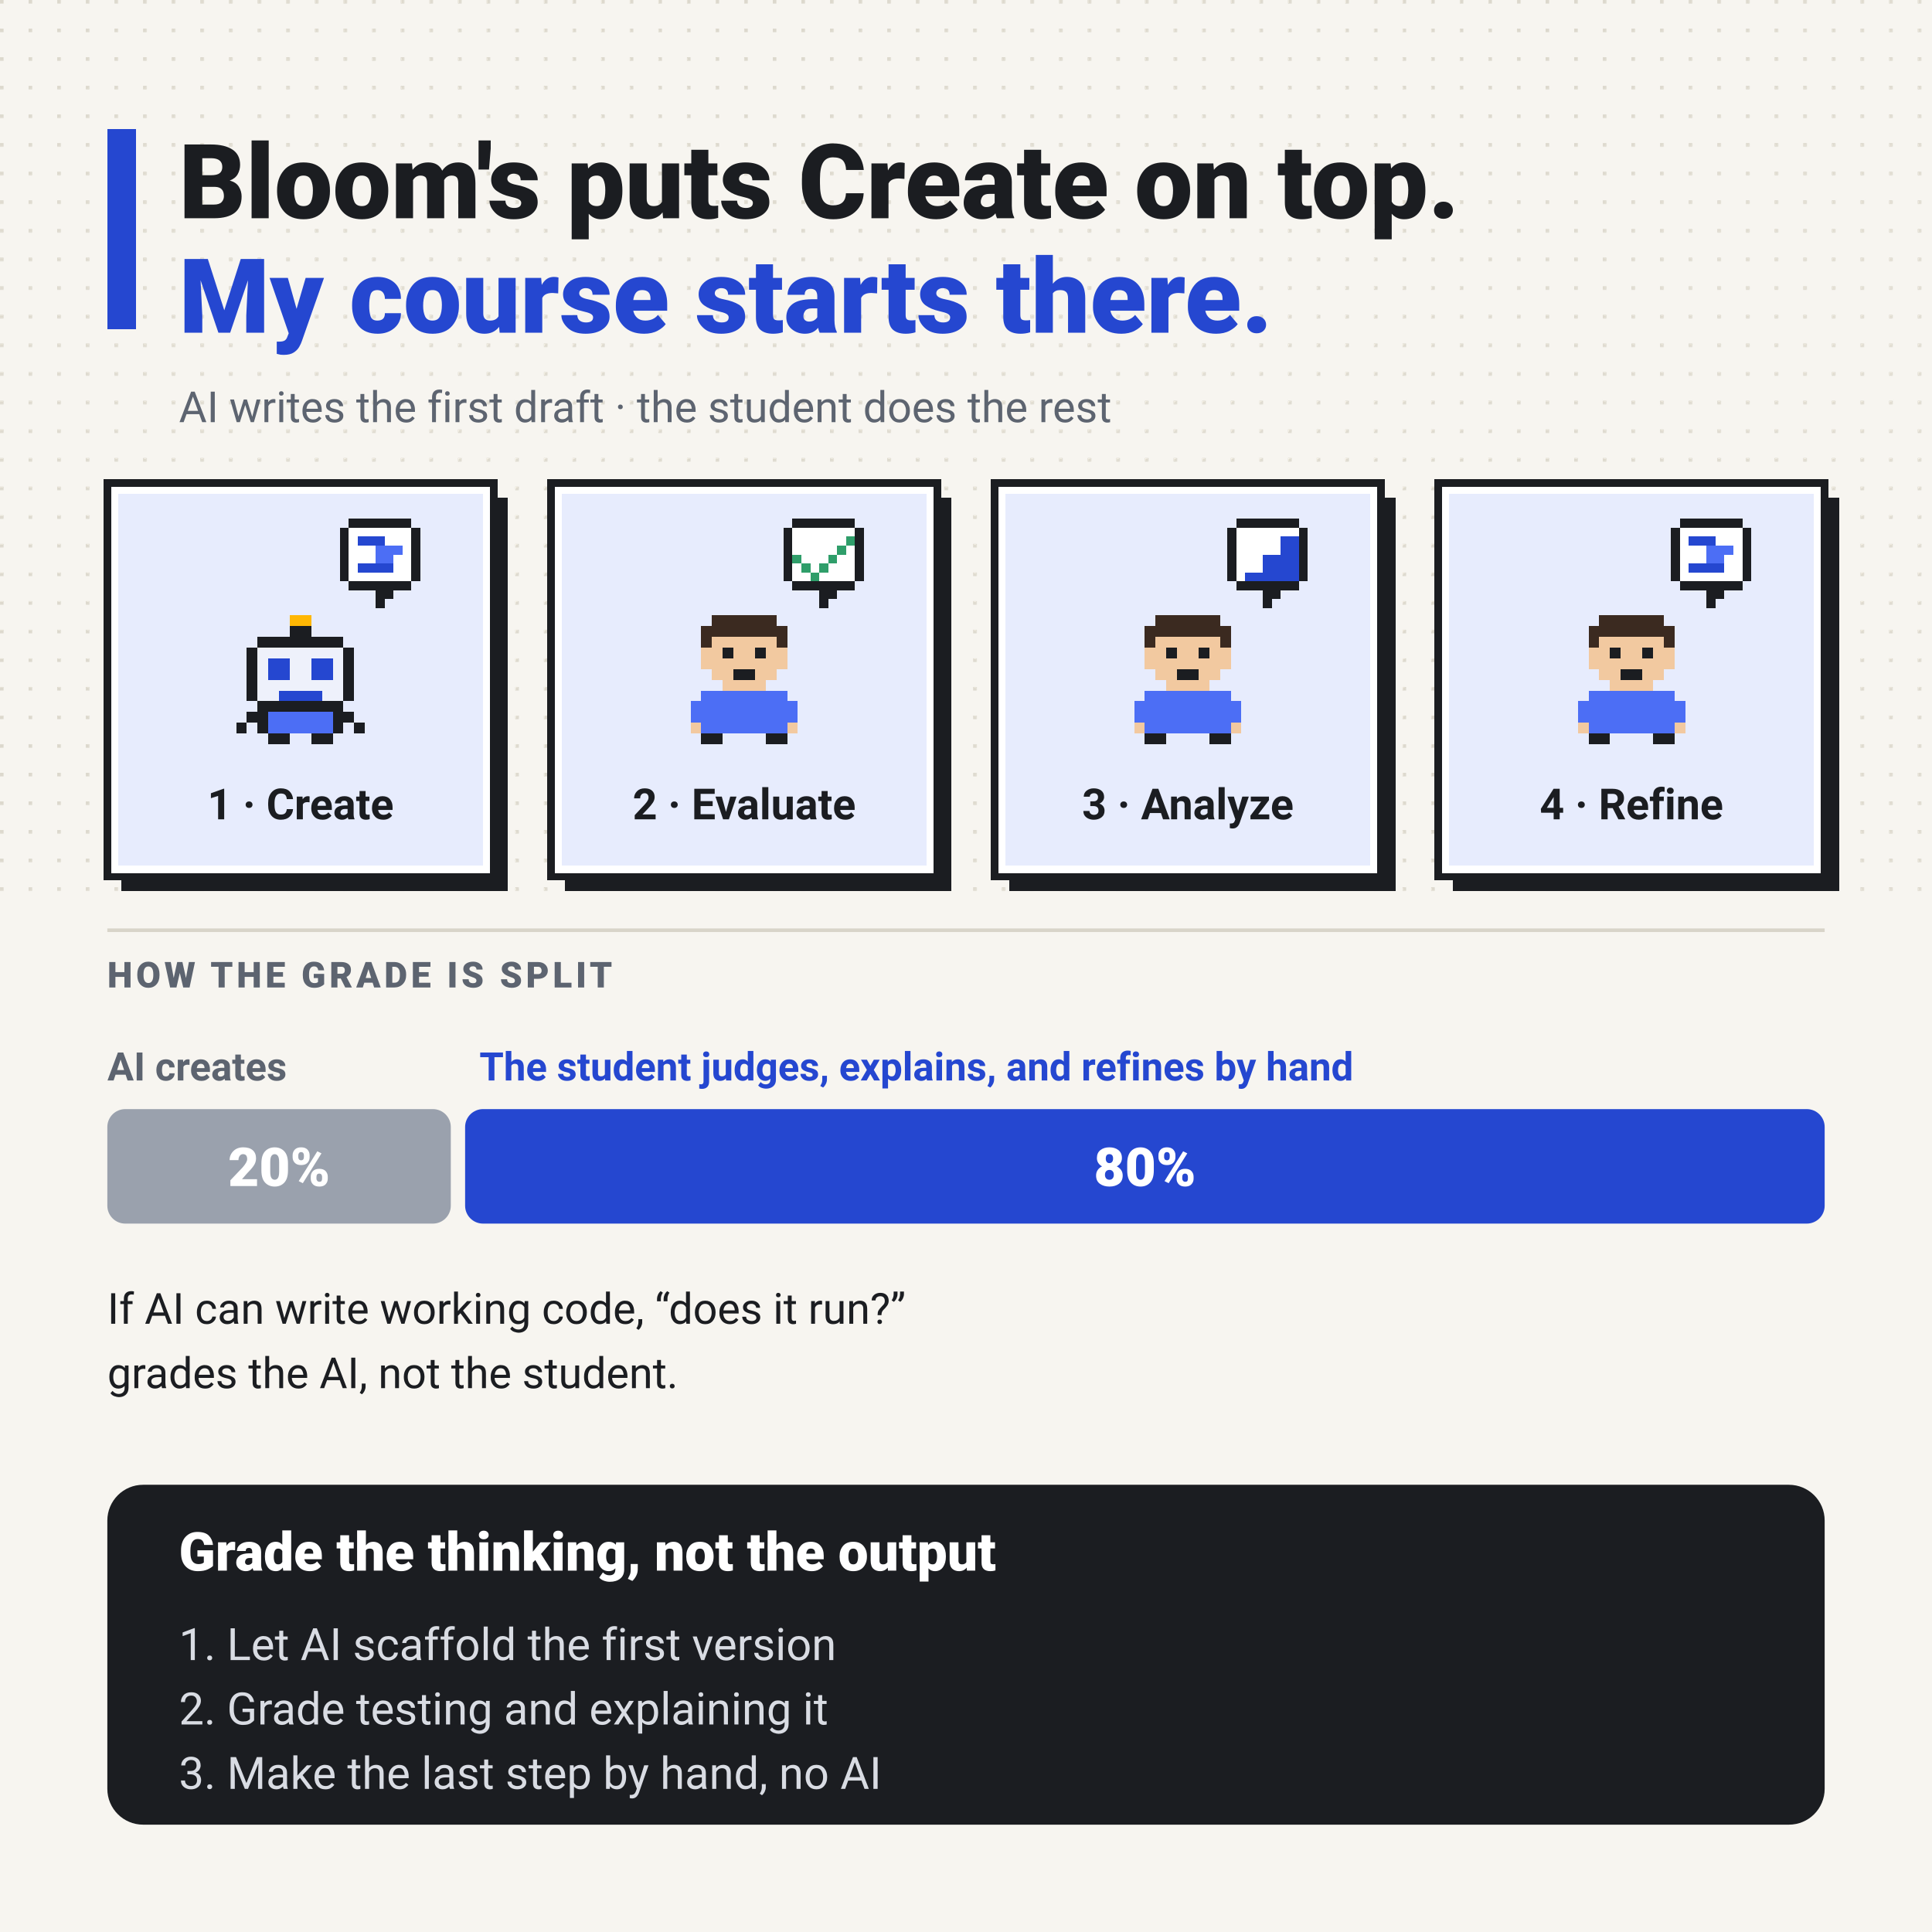
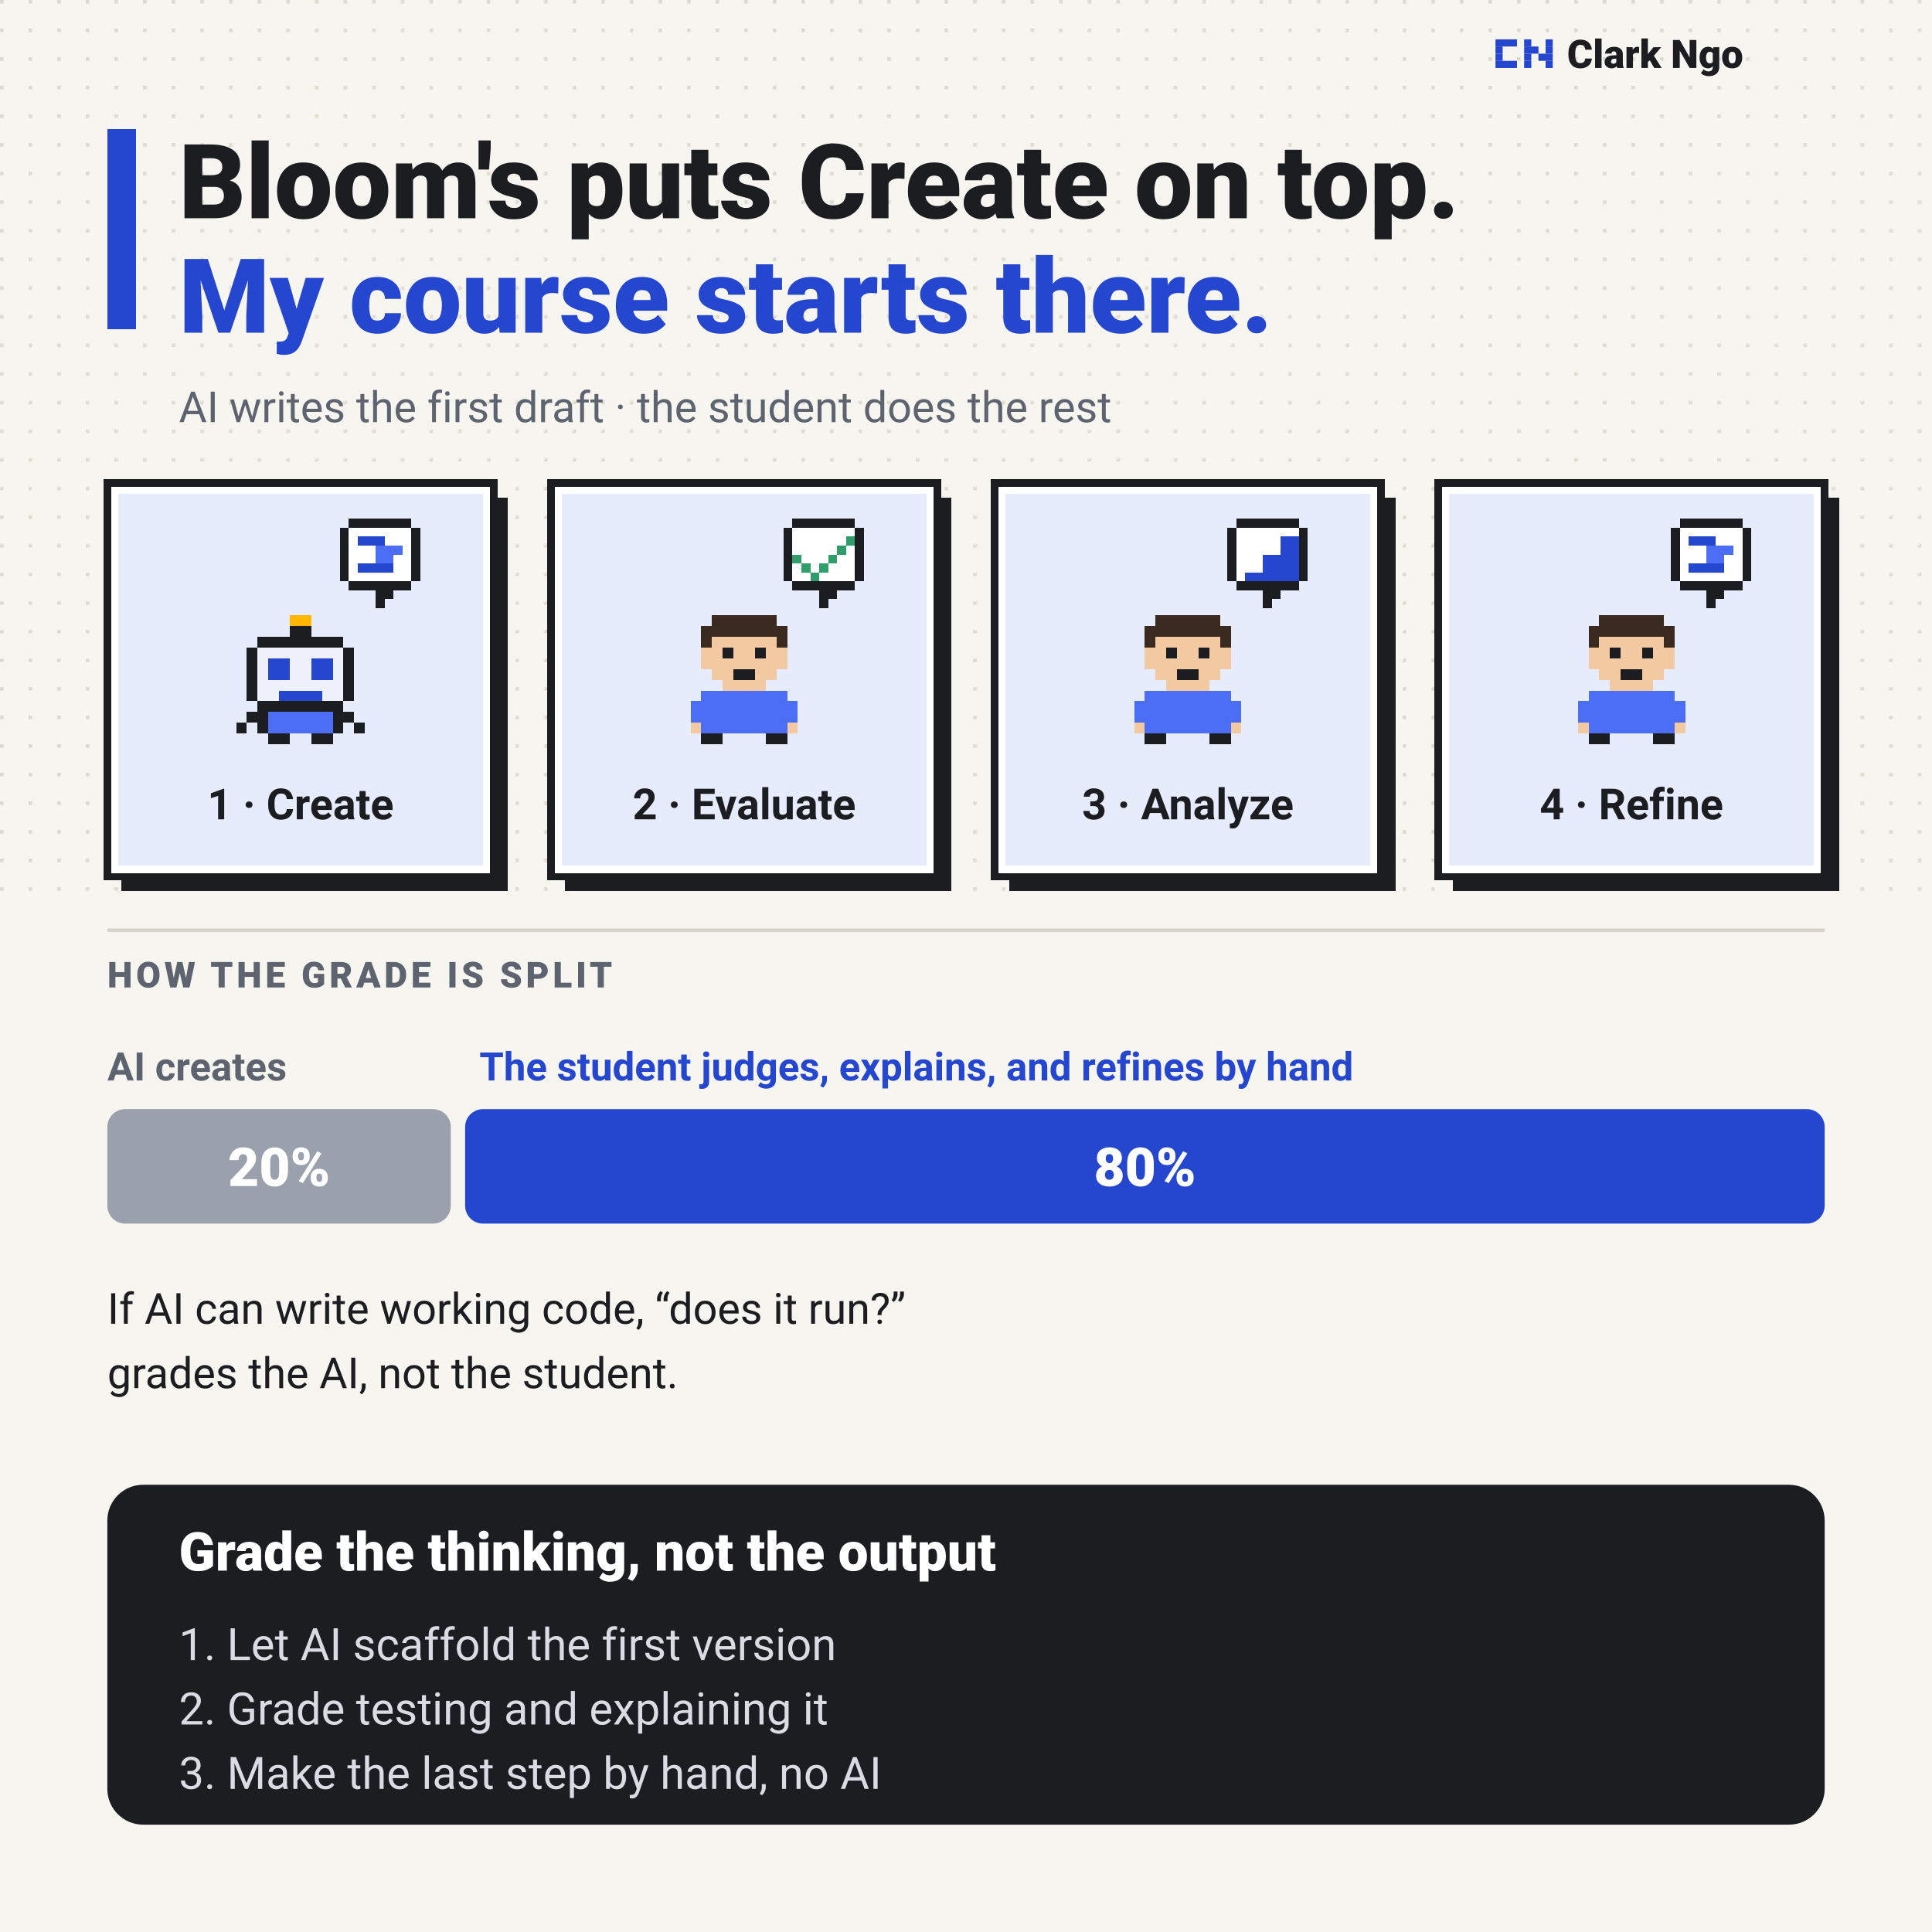
<svg xmlns="http://www.w3.org/2000/svg" viewBox="0 0 1080 1080" width="1080" height="1080" font-family="-apple-system, 'Segoe UI', Roboto, Helvetica, Arial, sans-serif">
  <style>
    .px rect, .px path { shape-rendering: crispEdges; }
    .march { stroke-dasharray: 16 16; animation: march 0.6s steps(4) infinite; }
    @keyframes march { to { stroke-dashoffset: -32; } }
    .bob { animation: bob 0.6s steps(1) infinite; }
    @keyframes bob { 0% { transform: translateY(0); } 50% { transform: translateY(-8px); } }

    .on { animation: on 6s steps(1) infinite both; }
    @keyframes on { 0% { opacity: 1; } 25% { opacity: 0; } 100% { opacity: 0; } }
    .bar { transform-box: fill-box; transform-origin: left center; animation: grow 6s linear infinite both; }
    @keyframes grow { 0% { transform: scaleX(0); } 15%, 92% { transform: scaleX(1); } 98%, 100% { transform: scaleX(0); } }
    .num { animation: num 6s linear infinite both; }
    @keyframes num { 0%, 12% { opacity: 0; } 18%, 92% { opacity: 1; } 96%, 100% { opacity: 0; } }
  </style>
  <defs>
    <pattern id="grid" width="16" height="16" patternUnits="userSpaceOnUse">
      <rect width="2" height="2" fill="#dcd8cd" />
    </pattern>
  </defs>
  <rect width="1080" height="1080" fill="#f7f5f0" />
  <g class="px">
    <rect width="1080" height="500" fill="url(#grid)" />
    <rect x="60" y="72" width="16" height="112" fill="#2547d0" />
    <text x="100" y="122" font-size="58" font-weight="800" fill="#1b1d21">Bloom's puts Create on top.</text>
    <text x="100" y="186" font-size="58" font-weight="800" fill="#2547d0">My course starts there.</text>
    <text x="100" y="236" font-size="24" fill="#5d6470">AI writes the first draft · the student does the rest</text>
    <g>
      <rect x="68" y="278" width="216" height="220" fill="#1b1d21" />
      <rect x="60" y="270" width="216" height="220" fill="#fff" stroke="#1b1d21" stroke-width="4" />
      <rect class="on" style="animation-delay:-6.0s" x="66" y="276" width="204" height="208" fill="#e7ecfd" />
      <g class="bob" style="animation-delay:0.00s">
        <rect x="162" y="344" width="12" height="6" fill="#ffb703" />
        <rect x="162" y="350" width="12" height="6" fill="#1b1d21" />
        <rect x="144" y="356" width="48" height="6" fill="#1b1d21" />
        <rect x="138" y="362" width="6" height="6" fill="#1b1d21" />
        <rect x="144" y="362" width="48" height="6" fill="#eef1fb" />
        <rect x="192" y="362" width="6" height="6" fill="#1b1d21" />
        <rect x="138" y="368" width="6" height="6" fill="#1b1d21" />
        <rect x="144" y="368" width="6" height="6" fill="#eef1fb" />
        <rect x="150" y="368" width="12" height="6" fill="#2547d0" />
        <rect x="162" y="368" width="12" height="6" fill="#eef1fb" />
        <rect x="174" y="368" width="12" height="6" fill="#2547d0" />
        <rect x="186" y="368" width="6" height="6" fill="#eef1fb" />
        <rect x="192" y="368" width="6" height="6" fill="#1b1d21" />
        <rect x="138" y="374" width="6" height="6" fill="#1b1d21" />
        <rect x="144" y="374" width="6" height="6" fill="#eef1fb" />
        <rect x="150" y="374" width="12" height="6" fill="#2547d0" />
        <rect x="162" y="374" width="12" height="6" fill="#eef1fb" />
        <rect x="174" y="374" width="12" height="6" fill="#2547d0" />
        <rect x="186" y="374" width="6" height="6" fill="#eef1fb" />
        <rect x="192" y="374" width="6" height="6" fill="#1b1d21" />
        <rect x="138" y="380" width="6" height="6" fill="#1b1d21" />
        <rect x="144" y="380" width="48" height="6" fill="#eef1fb" />
        <rect x="192" y="380" width="6" height="6" fill="#1b1d21" />
        <rect x="138" y="386" width="6" height="6" fill="#1b1d21" />
        <rect x="144" y="386" width="12" height="6" fill="#eef1fb" />
        <rect x="156" y="386" width="24" height="6" fill="#2547d0" />
        <rect x="180" y="386" width="12" height="6" fill="#eef1fb" />
        <rect x="192" y="386" width="6" height="6" fill="#1b1d21" />
        <rect x="144" y="392" width="48" height="6" fill="#1b1d21" />
        <rect x="138" y="398" width="12" height="6" fill="#1b1d21" />
        <rect x="150" y="398" width="36" height="6" fill="#4c6ef5" />
        <rect x="186" y="398" width="12" height="6" fill="#1b1d21" />
        <rect x="132" y="404" width="6" height="6" fill="#1b1d21" />
        <rect x="144" y="404" width="6" height="6" fill="#1b1d21" />
        <rect x="150" y="404" width="36" height="6" fill="#4c6ef5" />
        <rect x="186" y="404" width="6" height="6" fill="#1b1d21" />
        <rect x="198" y="404" width="6" height="6" fill="#1b1d21" />
        <rect x="150" y="410" width="12" height="6" fill="#1b1d21" />
        <rect x="174" y="410" width="12" height="6" fill="#1b1d21" />
      </g>
      <rect x="195" y="290" width="35" height="5" fill="#1b1d21" />
      <rect x="190" y="295" width="5" height="5" fill="#1b1d21" />
      <rect x="195" y="295" width="35" height="5" fill="#ffffff" />
      <rect x="230" y="295" width="5" height="5" fill="#1b1d21" />
      <rect x="190" y="300" width="5" height="5" fill="#1b1d21" />
      <rect x="195" y="300" width="5" height="5" fill="#ffffff" />
      <rect x="200" y="300" width="15" height="5" fill="#2547d0" />
      <rect x="215" y="300" width="15" height="5" fill="#ffffff" />
      <rect x="230" y="300" width="5" height="5" fill="#1b1d21" />
      <rect x="190" y="305" width="5" height="5" fill="#1b1d21" />
      <rect x="195" y="305" width="15" height="5" fill="#ffffff" />
      <rect x="210" y="305" width="15" height="5" fill="#4c6ef5" />
      <rect x="225" y="305" width="5" height="5" fill="#ffffff" />
      <rect x="230" y="305" width="5" height="5" fill="#1b1d21" />
      <rect x="190" y="310" width="5" height="5" fill="#1b1d21" />
      <rect x="195" y="310" width="15" height="5" fill="#ffffff" />
      <rect x="210" y="310" width="10" height="5" fill="#4c6ef5" />
      <rect x="220" y="310" width="10" height="5" fill="#ffffff" />
      <rect x="230" y="310" width="5" height="5" fill="#1b1d21" />
      <rect x="190" y="315" width="5" height="5" fill="#1b1d21" />
      <rect x="195" y="315" width="5" height="5" fill="#ffffff" />
      <rect x="200" y="315" width="20" height="5" fill="#2547d0" />
      <rect x="220" y="315" width="10" height="5" fill="#ffffff" />
      <rect x="230" y="315" width="5" height="5" fill="#1b1d21" />
      <rect x="190" y="320" width="5" height="5" fill="#1b1d21" />
      <rect x="195" y="320" width="35" height="5" fill="#ffffff" />
      <rect x="230" y="320" width="5" height="5" fill="#1b1d21" />
      <rect x="195" y="325" width="35" height="5" fill="#1b1d21" />
      <rect x="210" y="330" width="10" height="5" fill="#1b1d21" />
      <rect x="210" y="335" width="5" height="5" fill="#1b1d21" />
      <text x="168" y="458" font-size="24" font-weight="700" fill="#1b1d21" text-anchor="middle">1 · Create</text>
    </g>
    <g>
      <rect x="316" y="278" width="216" height="220" fill="#1b1d21" />
      <rect x="308" y="270" width="216" height="220" fill="#fff" stroke="#1b1d21" stroke-width="4" />
      <rect class="on" style="animation-delay:-4.5s" x="314" y="276" width="204" height="208" fill="#e7ecfd" />
      <g class="bob" style="animation-delay:0.15s">
        <rect x="398" y="344" width="36" height="6" fill="#3b2a20" />
        <rect x="392" y="350" width="48" height="6" fill="#3b2a20" />
        <rect x="392" y="356" width="6" height="6" fill="#3b2a20" />
        <rect x="398" y="356" width="36" height="6" fill="#f2c9a0" />
        <rect x="434" y="356" width="6" height="6" fill="#3b2a20" />
        <rect x="392" y="362" width="12" height="6" fill="#f2c9a0" />
        <rect x="404" y="362" width="6" height="6" fill="#1b1d21" />
        <rect x="410" y="362" width="12" height="6" fill="#f2c9a0" />
        <rect x="422" y="362" width="6" height="6" fill="#1b1d21" />
        <rect x="428" y="362" width="12" height="6" fill="#f2c9a0" />
        <rect x="392" y="368" width="48" height="6" fill="#f2c9a0" />
        <rect x="398" y="374" width="12" height="6" fill="#f2c9a0" />
        <rect x="410" y="374" width="12" height="6" fill="#1b1d21" />
        <rect x="422" y="374" width="12" height="6" fill="#f2c9a0" />
        <rect x="404" y="380" width="24" height="6" fill="#f2c9a0" />
        <rect x="392" y="386" width="48" height="6" fill="#4c6ef5" />
        <rect x="386" y="392" width="60" height="6" fill="#4c6ef5" />
        <rect x="386" y="398" width="60" height="6" fill="#4c6ef5" />
        <rect x="386" y="404" width="6" height="6" fill="#f2c9a0" />
        <rect x="392" y="404" width="48" height="6" fill="#4c6ef5" />
        <rect x="440" y="404" width="6" height="6" fill="#f2c9a0" />
        <rect x="392" y="410" width="12" height="6" fill="#1b1d21" />
        <rect x="428" y="410" width="12" height="6" fill="#1b1d21" />
      </g>
      <rect x="443" y="290" width="35" height="5" fill="#1b1d21" />
      <rect x="438" y="295" width="5" height="5" fill="#1b1d21" />
      <rect x="443" y="295" width="35" height="5" fill="#ffffff" />
      <rect x="478" y="295" width="5" height="5" fill="#1b1d21" />
      <rect x="438" y="300" width="5" height="5" fill="#1b1d21" />
      <rect x="443" y="300" width="30" height="5" fill="#ffffff" />
      <rect x="473" y="300" width="5" height="5" fill="#2f9e6a" />
      <rect x="478" y="300" width="5" height="5" fill="#1b1d21" />
      <rect x="438" y="305" width="5" height="5" fill="#1b1d21" />
      <rect x="443" y="305" width="25" height="5" fill="#ffffff" />
      <rect x="468" y="305" width="5" height="5" fill="#2f9e6a" />
      <rect x="473" y="305" width="5" height="5" fill="#ffffff" />
      <rect x="478" y="305" width="5" height="5" fill="#1b1d21" />
      <rect x="438" y="310" width="5" height="5" fill="#1b1d21" />
      <rect x="443" y="310" width="5" height="5" fill="#2f9e6a" />
      <rect x="448" y="310" width="15" height="5" fill="#ffffff" />
      <rect x="463" y="310" width="5" height="5" fill="#2f9e6a" />
      <rect x="468" y="310" width="10" height="5" fill="#ffffff" />
      <rect x="478" y="310" width="5" height="5" fill="#1b1d21" />
      <rect x="438" y="315" width="5" height="5" fill="#1b1d21" />
      <rect x="443" y="315" width="5" height="5" fill="#ffffff" />
      <rect x="448" y="315" width="5" height="5" fill="#2f9e6a" />
      <rect x="453" y="315" width="5" height="5" fill="#ffffff" />
      <rect x="458" y="315" width="5" height="5" fill="#2f9e6a" />
      <rect x="463" y="315" width="15" height="5" fill="#ffffff" />
      <rect x="478" y="315" width="5" height="5" fill="#1b1d21" />
      <rect x="438" y="320" width="5" height="5" fill="#1b1d21" />
      <rect x="443" y="320" width="10" height="5" fill="#ffffff" />
      <rect x="453" y="320" width="5" height="5" fill="#2f9e6a" />
      <rect x="458" y="320" width="20" height="5" fill="#ffffff" />
      <rect x="478" y="320" width="5" height="5" fill="#1b1d21" />
      <rect x="443" y="325" width="35" height="5" fill="#1b1d21" />
      <rect x="458" y="330" width="10" height="5" fill="#1b1d21" />
      <rect x="458" y="335" width="5" height="5" fill="#1b1d21" />
      <text x="416" y="458" font-size="24" font-weight="700" fill="#1b1d21" text-anchor="middle">2 · Evaluate</text>
    </g>
    <g>
      <rect x="564" y="278" width="216" height="220" fill="#1b1d21" />
      <rect x="556" y="270" width="216" height="220" fill="#fff" stroke="#1b1d21" stroke-width="4" />
      <rect class="on" style="animation-delay:-3.0s" x="562" y="276" width="204" height="208" fill="#e7ecfd" />
      <g class="bob" style="animation-delay:0.30s">
        <rect x="646" y="344" width="36" height="6" fill="#3b2a20" />
        <rect x="640" y="350" width="48" height="6" fill="#3b2a20" />
        <rect x="640" y="356" width="6" height="6" fill="#3b2a20" />
        <rect x="646" y="356" width="36" height="6" fill="#f2c9a0" />
        <rect x="682" y="356" width="6" height="6" fill="#3b2a20" />
        <rect x="640" y="362" width="12" height="6" fill="#f2c9a0" />
        <rect x="652" y="362" width="6" height="6" fill="#1b1d21" />
        <rect x="658" y="362" width="12" height="6" fill="#f2c9a0" />
        <rect x="670" y="362" width="6" height="6" fill="#1b1d21" />
        <rect x="676" y="362" width="12" height="6" fill="#f2c9a0" />
        <rect x="640" y="368" width="48" height="6" fill="#f2c9a0" />
        <rect x="646" y="374" width="12" height="6" fill="#f2c9a0" />
        <rect x="658" y="374" width="12" height="6" fill="#1b1d21" />
        <rect x="670" y="374" width="12" height="6" fill="#f2c9a0" />
        <rect x="652" y="380" width="24" height="6" fill="#f2c9a0" />
        <rect x="640" y="386" width="48" height="6" fill="#4c6ef5" />
        <rect x="634" y="392" width="60" height="6" fill="#4c6ef5" />
        <rect x="634" y="398" width="60" height="6" fill="#4c6ef5" />
        <rect x="634" y="404" width="6" height="6" fill="#f2c9a0" />
        <rect x="640" y="404" width="48" height="6" fill="#4c6ef5" />
        <rect x="688" y="404" width="6" height="6" fill="#f2c9a0" />
        <rect x="640" y="410" width="12" height="6" fill="#1b1d21" />
        <rect x="676" y="410" width="12" height="6" fill="#1b1d21" />
      </g>
      <rect x="691" y="290" width="35" height="5" fill="#1b1d21" />
      <rect x="686" y="295" width="5" height="5" fill="#1b1d21" />
      <rect x="691" y="295" width="35" height="5" fill="#ffffff" />
      <rect x="726" y="295" width="5" height="5" fill="#1b1d21" />
      <rect x="686" y="300" width="5" height="5" fill="#1b1d21" />
      <rect x="691" y="300" width="25" height="5" fill="#ffffff" />
      <rect x="716" y="300" width="10" height="5" fill="#2547d0" />
      <rect x="726" y="300" width="5" height="5" fill="#1b1d21" />
      <rect x="686" y="305" width="5" height="5" fill="#1b1d21" />
      <rect x="691" y="305" width="25" height="5" fill="#ffffff" />
      <rect x="716" y="305" width="10" height="5" fill="#2547d0" />
      <rect x="726" y="305" width="5" height="5" fill="#1b1d21" />
      <rect x="686" y="310" width="5" height="5" fill="#1b1d21" />
      <rect x="691" y="310" width="15" height="5" fill="#ffffff" />
      <rect x="706" y="310" width="20" height="5" fill="#2547d0" />
      <rect x="726" y="310" width="5" height="5" fill="#1b1d21" />
      <rect x="686" y="315" width="5" height="5" fill="#1b1d21" />
      <rect x="691" y="315" width="15" height="5" fill="#ffffff" />
      <rect x="706" y="315" width="20" height="5" fill="#2547d0" />
      <rect x="726" y="315" width="5" height="5" fill="#1b1d21" />
      <rect x="686" y="320" width="5" height="5" fill="#1b1d21" />
      <rect x="691" y="320" width="5" height="5" fill="#ffffff" />
      <rect x="696" y="320" width="30" height="5" fill="#2547d0" />
      <rect x="726" y="320" width="5" height="5" fill="#1b1d21" />
      <rect x="691" y="325" width="35" height="5" fill="#1b1d21" />
      <rect x="706" y="330" width="10" height="5" fill="#1b1d21" />
      <rect x="706" y="335" width="5" height="5" fill="#1b1d21" />
      <text x="664" y="458" font-size="24" font-weight="700" fill="#1b1d21" text-anchor="middle">3 · Analyze</text>
    </g>
    <g>
      <rect x="812" y="278" width="216" height="220" fill="#1b1d21" />
      <rect x="804" y="270" width="216" height="220" fill="#fff" stroke="#1b1d21" stroke-width="4" />
      <rect class="on" style="animation-delay:-1.5s" x="810" y="276" width="204" height="208" fill="#e7ecfd" />
      <g class="bob" style="animation-delay:0.45s">
        <rect x="894" y="344" width="36" height="6" fill="#3b2a20" />
        <rect x="888" y="350" width="48" height="6" fill="#3b2a20" />
        <rect x="888" y="356" width="6" height="6" fill="#3b2a20" />
        <rect x="894" y="356" width="36" height="6" fill="#f2c9a0" />
        <rect x="930" y="356" width="6" height="6" fill="#3b2a20" />
        <rect x="888" y="362" width="12" height="6" fill="#f2c9a0" />
        <rect x="900" y="362" width="6" height="6" fill="#1b1d21" />
        <rect x="906" y="362" width="12" height="6" fill="#f2c9a0" />
        <rect x="918" y="362" width="6" height="6" fill="#1b1d21" />
        <rect x="924" y="362" width="12" height="6" fill="#f2c9a0" />
        <rect x="888" y="368" width="48" height="6" fill="#f2c9a0" />
        <rect x="894" y="374" width="12" height="6" fill="#f2c9a0" />
        <rect x="906" y="374" width="12" height="6" fill="#1b1d21" />
        <rect x="918" y="374" width="12" height="6" fill="#f2c9a0" />
        <rect x="900" y="380" width="24" height="6" fill="#f2c9a0" />
        <rect x="888" y="386" width="48" height="6" fill="#4c6ef5" />
        <rect x="882" y="392" width="60" height="6" fill="#4c6ef5" />
        <rect x="882" y="398" width="60" height="6" fill="#4c6ef5" />
        <rect x="882" y="404" width="6" height="6" fill="#f2c9a0" />
        <rect x="888" y="404" width="48" height="6" fill="#4c6ef5" />
        <rect x="936" y="404" width="6" height="6" fill="#f2c9a0" />
        <rect x="888" y="410" width="12" height="6" fill="#1b1d21" />
        <rect x="924" y="410" width="12" height="6" fill="#1b1d21" />
      </g>
      <rect x="939" y="290" width="35" height="5" fill="#1b1d21" />
      <rect x="934" y="295" width="5" height="5" fill="#1b1d21" />
      <rect x="939" y="295" width="35" height="5" fill="#ffffff" />
      <rect x="974" y="295" width="5" height="5" fill="#1b1d21" />
      <rect x="934" y="300" width="5" height="5" fill="#1b1d21" />
      <rect x="939" y="300" width="5" height="5" fill="#ffffff" />
      <rect x="944" y="300" width="15" height="5" fill="#2547d0" />
      <rect x="959" y="300" width="15" height="5" fill="#ffffff" />
      <rect x="974" y="300" width="5" height="5" fill="#1b1d21" />
      <rect x="934" y="305" width="5" height="5" fill="#1b1d21" />
      <rect x="939" y="305" width="15" height="5" fill="#ffffff" />
      <rect x="954" y="305" width="15" height="5" fill="#4c6ef5" />
      <rect x="969" y="305" width="5" height="5" fill="#ffffff" />
      <rect x="974" y="305" width="5" height="5" fill="#1b1d21" />
      <rect x="934" y="310" width="5" height="5" fill="#1b1d21" />
      <rect x="939" y="310" width="15" height="5" fill="#ffffff" />
      <rect x="954" y="310" width="10" height="5" fill="#4c6ef5" />
      <rect x="964" y="310" width="10" height="5" fill="#ffffff" />
      <rect x="974" y="310" width="5" height="5" fill="#1b1d21" />
      <rect x="934" y="315" width="5" height="5" fill="#1b1d21" />
      <rect x="939" y="315" width="5" height="5" fill="#ffffff" />
      <rect x="944" y="315" width="20" height="5" fill="#2547d0" />
      <rect x="964" y="315" width="10" height="5" fill="#ffffff" />
      <rect x="974" y="315" width="5" height="5" fill="#1b1d21" />
      <rect x="934" y="320" width="5" height="5" fill="#1b1d21" />
      <rect x="939" y="320" width="35" height="5" fill="#ffffff" />
      <rect x="974" y="320" width="5" height="5" fill="#1b1d21" />
      <rect x="939" y="325" width="35" height="5" fill="#1b1d21" />
      <rect x="954" y="330" width="10" height="5" fill="#1b1d21" />
      <rect x="954" y="335" width="5" height="5" fill="#1b1d21" />
      <text x="912" y="458" font-size="24" font-weight="700" fill="#1b1d21" text-anchor="middle">4 · Refine</text>
    </g>
  </g>
  <path d="M60 520 H1020" stroke="#d8d4c9" stroke-width="2" />
  <text x="60" y="552" font-size="20" font-weight="800" fill="#5d6470" letter-spacing="2">HOW THE GRADE IS SPLIT</text>
  <text x="60" y="604" font-size="22" font-weight="700" fill="#5d6470">AI creates</text>
  <text x="268" y="604" font-size="22" font-weight="700" fill="#2547d0">The student judges, explains, and refines by hand</text>
  <rect class="bar" x="60" y="620" width="192" height="64" rx="10" fill="#9aa1ad" />
  <rect class="bar" style="animation-delay:0.3s" x="260" y="620" width="760" height="64" rx="10" fill="#2547d0" />
  <text class="num" x="156" y="663" font-size="30" font-weight="800" fill="#fff" text-anchor="middle">20%</text>
  <text class="num" style="animation-delay:0.3s" x="640" y="663" font-size="30" font-weight="800" fill="#fff" text-anchor="middle">80%</text>
  <text x="60" y="740" font-size="24" fill="#1b1d21">If AI can write working code, “does it run?”</text>
  <text x="60" y="776" font-size="24" fill="#1b1d21">grades the AI, not the student.</text>
  <rect x="60" y="830" width="960" height="190" rx="20" fill="#1b1d21" />
  <text x="100" y="878" font-size="30" font-weight="800" fill="#fff">Grade the thinking, not the output</text>
  <g font-size="25" fill="#d9dce3">
    <text x="100" y="928">1. Let AI scaffold the first version</text>
    <text x="100" y="964">2. Grade testing and explaining it</text>
    <text x="100" y="1000">3. Make the last step by hand, no AI</text>
  </g>
+   <g class="signature">
+     <rect x="836" y="22" width="12" height="4" fill="#2547d0" />
+     <rect x="852" y="22" width="4" height="4" fill="#2547d0" />
+     <rect x="864" y="22" width="4" height="4" fill="#2547d0" />
+     <rect x="836" y="26" width="4" height="4" fill="#2547d0" />
+     <rect x="852" y="26" width="8" height="4" fill="#2547d0" />
+     <rect x="864" y="26" width="4" height="4" fill="#2547d0" />
+     <rect x="836" y="30" width="4" height="4" fill="#2547d0" />
+     <rect x="852" y="30" width="4" height="4" fill="#2547d0" />
+     <rect x="860" y="30" width="8" height="4" fill="#2547d0" />
+     <rect x="836" y="34" width="12" height="4" fill="#2547d0" />
+     <rect x="852" y="34" width="4" height="4" fill="#2547d0" />
+     <rect x="864" y="34" width="4" height="4" fill="#2547d0" />
+     <text x="876" y="38" font-size="22" font-weight="800" fill="#1b1d21">Clark Ngo</text>
+   </g>
</svg>
